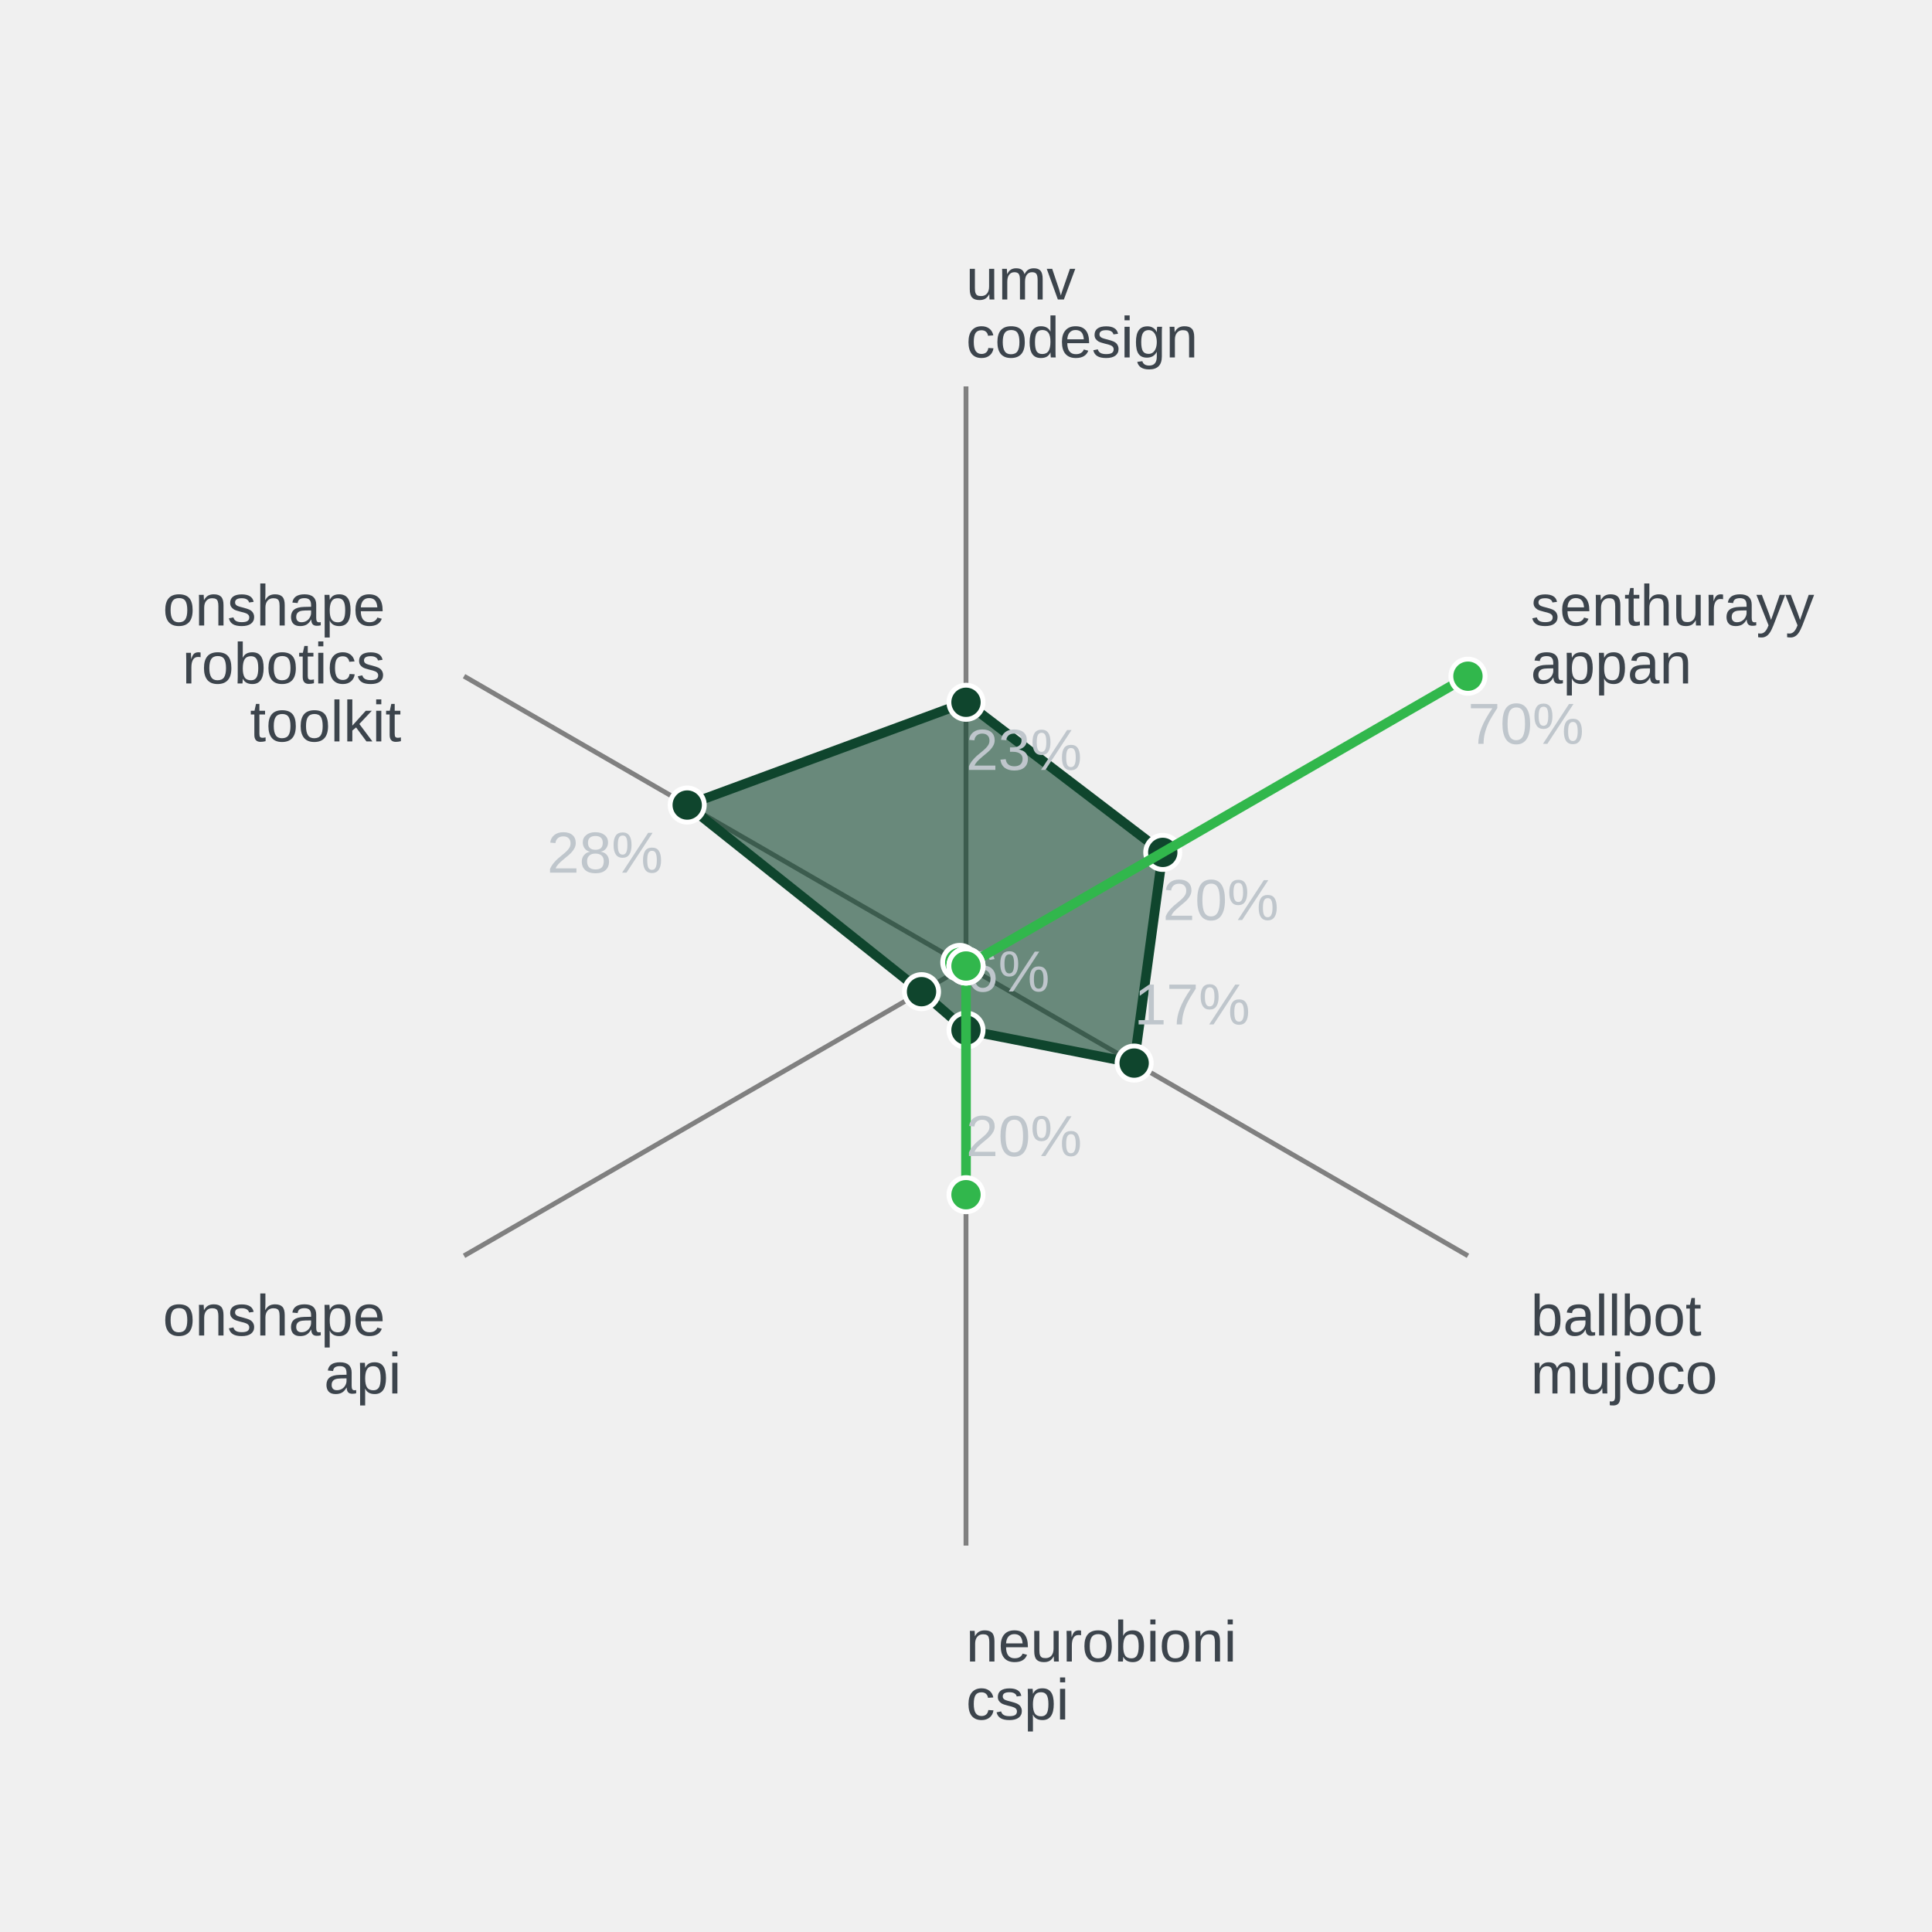
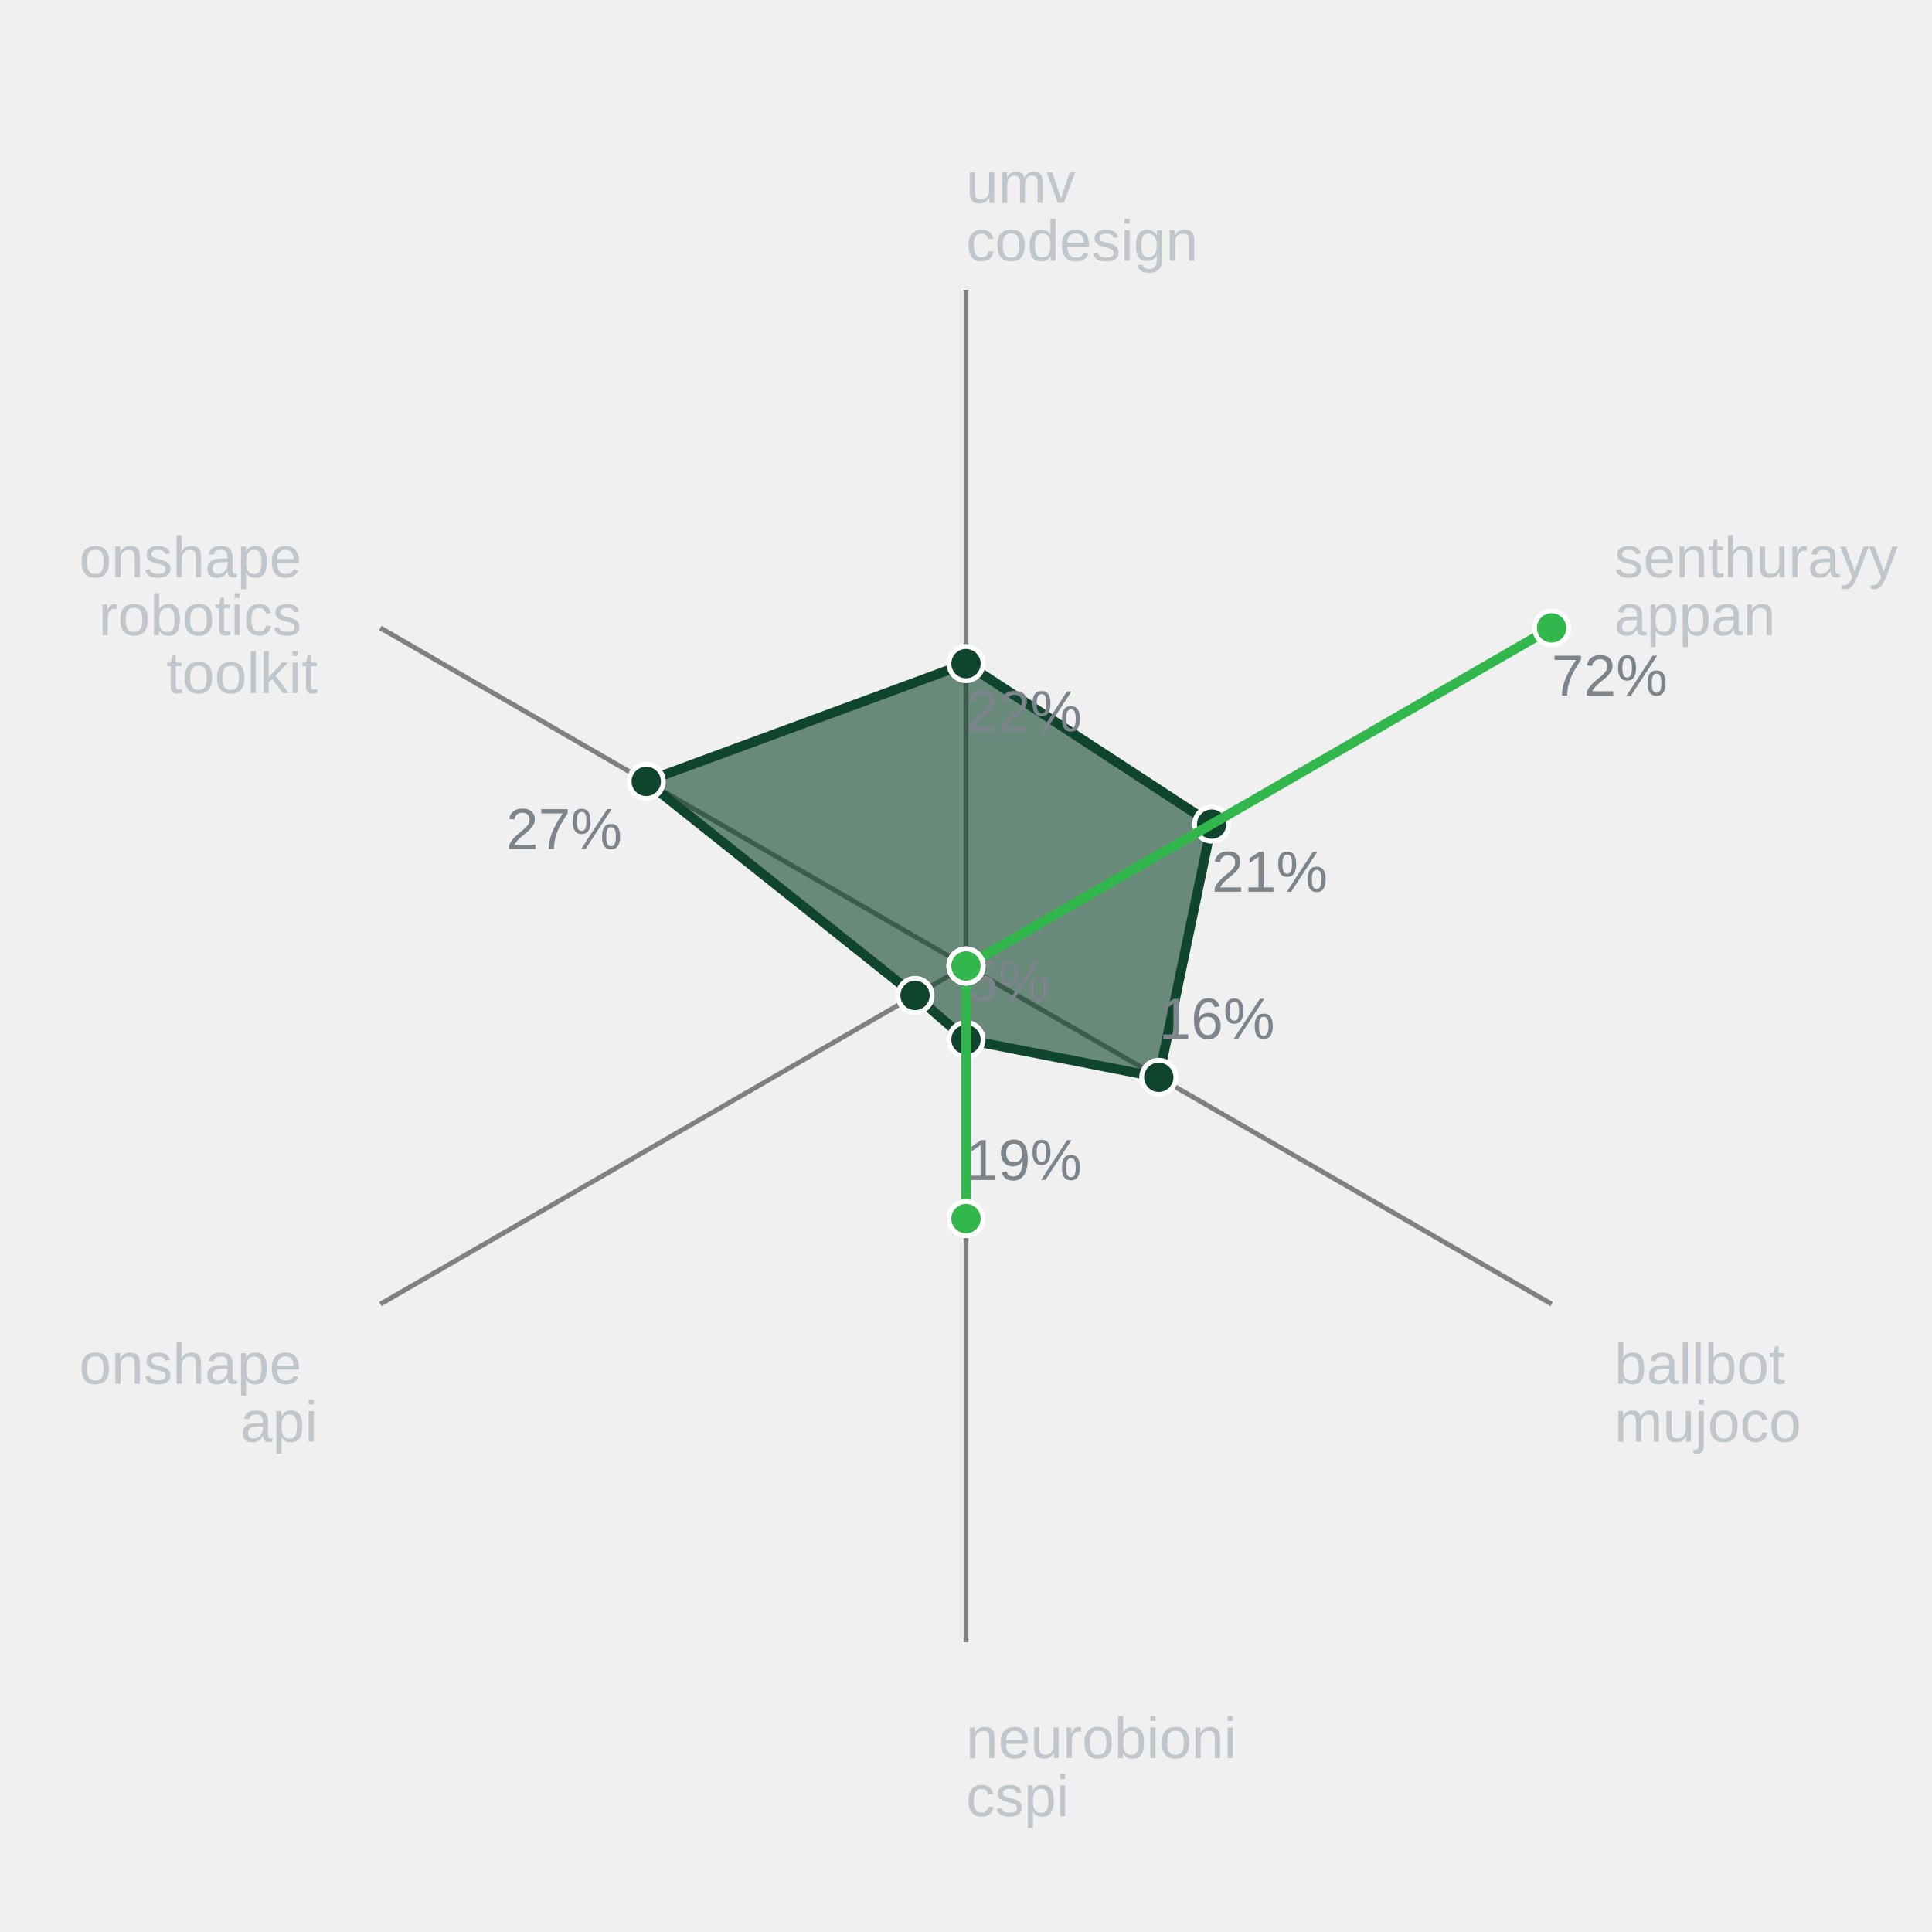
<svg xmlns="http://www.w3.org/2000/svg" version="1.1" class="marks" width="400" height="400" viewBox="0 0 400 400">
-   <g fill="none" stroke-miterlimit="10" transform="translate(80,80)">
+   <g fill="none" stroke-miterlimit="10" transform="translate(60,60)">
    <g class="mark-group role-frame root" role="graphics-object" aria-roledescription="group mark container">
-       <g transform="translate(120,120)">
-         <path class="background" aria-hidden="true" d="M0,0h240v240h-240Z" />
+       <g transform="translate(140,140)">
+         <path class="background" aria-hidden="true" d="M0,0h280v280h-280Z" />
        <g>
          <g class="mark-rule role-mark radial-grid" role="graphics-symbol" aria-roledescription="rule mark container">
-             <line transform="translate(0,0)" x2="-103.923" y2="-60" stroke="gray" stroke-width="1" />
-             <line transform="translate(0,0)" x2="3.399323338588788e-14" y2="-120" stroke="gray" stroke-width="1" />
-             <line transform="translate(0,0)" x2="103.923" y2="-60" stroke="gray" stroke-width="1" />
-             <line transform="translate(0,0)" x2="103.923" y2="60" stroke="gray" stroke-width="1" />
-             <line transform="translate(0,0)" x2="7.34788079488412e-15" y2="120" stroke="gray" stroke-width="1" />
-             <line transform="translate(0,0)" x2="-103.923" y2="60" stroke="gray" stroke-width="1" />
+             <line transform="translate(0,0)" x2="-121.244" y2="-70" stroke="gray" stroke-width="1" />
+             <line transform="translate(0,0)" x2="3.9658772283535856e-14" y2="-140" stroke="gray" stroke-width="1" />
+             <line transform="translate(0,0)" x2="121.244" y2="-70" stroke="gray" stroke-width="1" />
+             <line transform="translate(0,0)" x2="121.244" y2="70" stroke="gray" stroke-width="1" />
+             <line transform="translate(0,0)" x2="8.572527594031473e-15" y2="140" stroke="gray" stroke-width="1" />
+             <line transform="translate(0,0)" x2="-121.244" y2="70" stroke="gray" stroke-width="1" />
          </g>
          <g class="mark-group role-scope categories" role="graphics-object" aria-roledescription="group mark container">
            <g transform="translate(0,0)">
              <path class="background" aria-hidden="true" d="M0,0h0v0h0Z" />
              <g>
                <g class="mark-line role-mark category-line" role="graphics-symbol" aria-roledescription="line mark container">
-                   <path d="M-57.719,-33.324L0,-54.6L40.738,-23.52L34.814,20.1L0,13.272L-9.208,5.316Z" fill="#0f452d" fill-opacity="0.6" stroke="#0f452d" stroke-width="2" />
+                   <path d="M-66.199,-38.22L0,-62.608L50.874,-29.372L39.913,23.044L0,15.232L-10.548,6.09Z" fill="#0f452d" fill-opacity="0.6" stroke="#0f452d" stroke-width="2" />
                </g>
                <g class="mark-symbol role-mark category-point" role="graphics-symbol" aria-roledescription="symbol mark container">
-                   <path transform="translate(-57.71886,-33.324)" d="M3.536,0A3.536,3.536,0,1,1,-3.536,0A3.536,3.536,0,1,1,3.536,0" fill="#0f452d" stroke="white" stroke-width="1" />
-                   <path transform="translate(1.5466921190578986e-14,-54.6)" d="M3.536,0A3.536,3.536,0,1,1,-3.536,0A3.536,3.536,0,1,1,3.536,0" fill="#0f452d" stroke="white" stroke-width="1" />
-                   <path transform="translate(40.73783,-23.52)" d="M3.536,0A3.536,3.536,0,1,1,-3.536,0A3.536,3.536,0,1,1,3.536,0" fill="#0f452d" stroke="white" stroke-width="1" />
-                   <path transform="translate(34.81422,20.1)" d="M3.536,0A3.536,3.536,0,1,1,-3.536,0A3.536,3.536,0,1,1,3.536,0" fill="#0f452d" stroke="white" stroke-width="1" />
-                   <path transform="translate(8.126756159141836e-16,13.272)" d="M3.536,0A3.536,3.536,0,1,1,-3.536,0A3.536,3.536,0,1,1,3.536,0" fill="#0f452d" stroke="white" stroke-width="1" />
-                   <path transform="translate(-9.207582,5.316)" d="M3.536,0A3.536,3.536,0,1,1,-3.536,0A3.536,3.536,0,1,1,3.536,0" fill="#0f452d" stroke="white" stroke-width="1" />
+                   <path transform="translate(-66.19898,-38.22)" d="M3.536,0A3.536,3.536,0,1,1,-3.536,0A3.536,3.536,0,1,1,3.536,0" fill="#0f452d" stroke="white" stroke-width="1" />
+                   <path transform="translate(1.7735402965197233e-14,-62.608)" d="M3.536,0A3.536,3.536,0,1,1,-3.536,0A3.536,3.536,0,1,1,3.536,0" fill="#0f452d" stroke="white" stroke-width="1" />
+                   <path transform="translate(50.8738,-29.372)" d="M3.536,0A3.536,3.536,0,1,1,-3.536,0A3.536,3.536,0,1,1,3.536,0" fill="#0f452d" stroke="white" stroke-width="1" />
+                   <path transform="translate(39.91338,23.044)" d="M3.536,0A3.536,3.536,0,1,1,-3.536,0A3.536,3.536,0,1,1,3.536,0" fill="#0f452d" stroke="white" stroke-width="1" />
+                   <path transform="translate(9.326910022306243e-16,15.232)" d="M3.536,0A3.536,3.536,0,1,1,-3.536,0A3.536,3.536,0,1,1,3.536,0" fill="#0f452d" stroke="white" stroke-width="1" />
+                   <path transform="translate(-10.54819,6.09)" d="M3.536,0A3.536,3.536,0,1,1,-3.536,0A3.536,3.536,0,1,1,3.536,0" fill="#0f452d" stroke="white" stroke-width="1" />
                </g>
                <g class="mark-text role-mark value-text" role="graphics-object" aria-roledescription="text mark container">
-                   <text text-anchor="end" transform="translate(-62.71886,-19.324)" font-family="Arial, sans-serif" font-size="12px" fill="#bfc6cc">28%</text>
-                   <text text-anchor="start" transform="translate(1.5466921190578986e-14,-40.6)" font-family="Arial, sans-serif" font-size="12px" fill="#bfc6cc">23%</text>
-                   <text text-anchor="start" transform="translate(40.73783,-9.52)" font-family="Arial, sans-serif" font-size="12px" fill="#bfc6cc">20%</text>
-                   <text text-anchor="start" transform="translate(34.81422,12.1)" font-family="Arial, sans-serif" font-size="12px" fill="#bfc6cc">17%</text>
-                   <text text-anchor="start" transform="translate(8.126756159141836e-16,5.272)" font-family="Arial, sans-serif" font-size="12px" fill="#bfc6cc">6%</text>
-                   <text text-anchor="end" transform="translate(-14.20758,-2.684)" font-family="Arial, sans-serif" font-size="12px" fill="#bfc6cc" />
+                   <text text-anchor="end" transform="translate(-71.19898,-24.22)" font-family="Arial, sans-serif" font-size="12px" fill="#7c848c">27%</text>
+                   <text text-anchor="start" transform="translate(1.7735402965197233e-14,-48.608)" font-family="Arial, sans-serif" font-size="12px" fill="#7c848c">22%</text>
+                   <text text-anchor="start" transform="translate(50.8738,-15.372)" font-family="Arial, sans-serif" font-size="12px" fill="#7c848c">21%</text>
+                   <text text-anchor="start" transform="translate(39.91338,15.044)" font-family="Arial, sans-serif" font-size="12px" fill="#7c848c">16%</text>
+                   <text text-anchor="start" transform="translate(9.326910022306243e-16,7.232)" font-family="Arial, sans-serif" font-size="12px" fill="#7c848c">5%</text>
+                   <text text-anchor="end" transform="translate(-15.54819,-1.91)" font-family="Arial, sans-serif" font-size="12px" fill="#7c848c" />
                </g>
              </g>
              <path class="foreground" aria-hidden="true" d="" display="none" />
            </g>
            <g transform="translate(0,0)">
              <path class="background" aria-hidden="true" d="M0,0h0v0h0Z" />
              <g>
                <g class="mark-line role-mark category-line" role="graphics-symbol" aria-roledescription="line mark container">
-                   <path d="M-1.289,-0.744L0,0L103.923,-60L0,0L0,47.352L0,0Z" fill="#31b74c" fill-opacity="0.6" stroke="#31b74c" stroke-width="2" />
+                   <path d="M0,0L0,0L121.244,-70L0,0L0,52.304L0,0Z" fill="#31b74c" fill-opacity="0.6" stroke="#31b74c" stroke-width="2" />
                </g>
                <g class="mark-symbol role-mark category-point" role="graphics-symbol" aria-roledescription="symbol mark container">
-                   <path transform="translate(-1.288646,-0.744)" d="M3.536,0A3.536,3.536,0,1,1,-3.536,0A3.536,3.536,0,1,1,3.536,0" fill="#31b74c" stroke="white" stroke-width="1" />
                  <path transform="translate(0,0)" d="M3.536,0A3.536,3.536,0,1,1,-3.536,0A3.536,3.536,0,1,1,3.536,0" fill="#31b74c" stroke="white" stroke-width="1" />
-                   <path transform="translate(103.923,-60)" d="M3.536,0A3.536,3.536,0,1,1,-3.536,0A3.536,3.536,0,1,1,3.536,0" fill="#31b74c" stroke="white" stroke-width="1" />
                  <path transform="translate(0,0)" d="M3.536,0A3.536,3.536,0,1,1,-3.536,0A3.536,3.536,0,1,1,3.536,0" fill="#31b74c" stroke="white" stroke-width="1" />
-                   <path transform="translate(2.899473761661274e-15,47.352)" d="M3.536,0A3.536,3.536,0,1,1,-3.536,0A3.536,3.536,0,1,1,3.536,0" fill="#31b74c" stroke="white" stroke-width="1" />
+                   <path transform="translate(121.2436,-70)" d="M3.536,0A3.536,3.536,0,1,1,-3.536,0A3.536,3.536,0,1,1,3.536,0" fill="#31b74c" stroke="white" stroke-width="1" />
+                   <path transform="translate(0,0)" d="M3.536,0A3.536,3.536,0,1,1,-3.536,0A3.536,3.536,0,1,1,3.536,0" fill="#31b74c" stroke="white" stroke-width="1" />
+                   <path transform="translate(3.202696309130158e-15,52.304)" d="M3.536,0A3.536,3.536,0,1,1,-3.536,0A3.536,3.536,0,1,1,3.536,0" fill="#31b74c" stroke="white" stroke-width="1" />
                  <path transform="translate(0,0)" d="M3.536,0A3.536,3.536,0,1,1,-3.536,0A3.536,3.536,0,1,1,3.536,0" fill="#31b74c" stroke="white" stroke-width="1" />
                </g>
                <g class="mark-text role-mark value-text" role="graphics-object" aria-roledescription="text mark container">
-                   <text text-anchor="end" transform="translate(-6.288646,13.256)" font-family="Arial, sans-serif" font-size="12px" fill="#bfc6cc" />
-                   <text text-anchor="start" transform="translate(0,14)" font-family="Arial, sans-serif" font-size="12px" fill="#bfc6cc" />
-                   <text text-anchor="start" transform="translate(103.923,-46)" font-family="Arial, sans-serif" font-size="12px" fill="#bfc6cc">70%</text>
-                   <text text-anchor="start" transform="translate(0,-8)" font-family="Arial, sans-serif" font-size="12px" fill="#bfc6cc" />
-                   <text text-anchor="start" transform="translate(2.899473761661274e-15,39.352)" font-family="Arial, sans-serif" font-size="12px" fill="#bfc6cc">20%</text>
-                   <text text-anchor="end" transform="translate(-5,-8)" font-family="Arial, sans-serif" font-size="12px" fill="#bfc6cc" />
+                   <text text-anchor="end" transform="translate(-5,14)" font-family="Arial, sans-serif" font-size="12px" fill="#7c848c" />
+                   <text text-anchor="start" transform="translate(0,14)" font-family="Arial, sans-serif" font-size="12px" fill="#7c848c" />
+                   <text text-anchor="start" transform="translate(121.2436,-56)" font-family="Arial, sans-serif" font-size="12px" fill="#7c848c">72%</text>
+                   <text text-anchor="start" transform="translate(0,-8)" font-family="Arial, sans-serif" font-size="12px" fill="#7c848c" />
+                   <text text-anchor="start" transform="translate(3.202696309130158e-15,44.304)" font-family="Arial, sans-serif" font-size="12px" fill="#7c848c">19%</text>
+                   <text text-anchor="end" transform="translate(-5,-8)" font-family="Arial, sans-serif" font-size="12px" fill="#7c848c" />
                </g>
              </g>
              <path class="foreground" aria-hidden="true" d="" display="none" />
            </g>
          </g>
          <g class="mark-text role-mark key-label" role="graphics-object" aria-roledescription="text mark container">
-             <text text-anchor="end" transform="translate(-116.9134,-70.5)" font-family="Arial, sans-serif" font-size="12px" fill="#3c444c">
+             <text text-anchor="end" transform="translate(-134.2339,-80.5)" font-family="Arial, sans-serif" font-size="12px" fill="#bfc6cc">
              <tspan>onshape</tspan>
              <tspan x="0" dy="12">robotics</tspan>
              <tspan x="0" dy="12">toolkit</tspan>
            </text>
-             <text text-anchor="start" transform="translate(3.824238755912386e-14,-138)" font-family="Arial, sans-serif" font-size="12px" fill="#3c444c">
+             <text text-anchor="start" transform="translate(4.390792645677184e-14,-158)" font-family="Arial, sans-serif" font-size="12px" fill="#bfc6cc">
              <tspan>umv</tspan>
              <tspan x="0" dy="12">codesign</tspan>
            </text>
-             <text text-anchor="start" transform="translate(116.9134,-70.5)" font-family="Arial, sans-serif" font-size="12px" fill="#3c444c">
+             <text text-anchor="start" transform="translate(134.2339,-80.5)" font-family="Arial, sans-serif" font-size="12px" fill="#bfc6cc">
              <tspan>senthurayy</tspan>
              <tspan x="0" dy="12">appan</tspan>
            </text>
-             <text text-anchor="start" transform="translate(116.9134,76.5)" font-family="Arial, sans-serif" font-size="12px" fill="#3c444c">
+             <text text-anchor="start" transform="translate(134.2339,86.5)" font-family="Arial, sans-serif" font-size="12px" fill="#bfc6cc">
              <tspan>ballbot</tspan>
              <tspan x="0" dy="12">mujoco</tspan>
            </text>
-             <text text-anchor="start" transform="translate(8.266365894244634e-15,144)" font-family="Arial, sans-serif" font-size="12px" fill="#3c444c">
+             <text text-anchor="start" transform="translate(9.491012693391987e-15,164)" font-family="Arial, sans-serif" font-size="12px" fill="#bfc6cc">
              <tspan>neurobioni</tspan>
              <tspan x="0" dy="12">cspi</tspan>
            </text>
-             <text text-anchor="end" transform="translate(-116.9134,76.5)" font-family="Arial, sans-serif" font-size="12px" fill="#3c444c">
+             <text text-anchor="end" transform="translate(-134.2339,86.5)" font-family="Arial, sans-serif" font-size="12px" fill="#bfc6cc">
              <tspan>onshape</tspan>
              <tspan x="0" dy="12">api</tspan>
            </text>
          </g>
        </g>
        <path class="foreground" aria-hidden="true" d="" display="none" />
      </g>
    </g>
  </g>
</svg>
